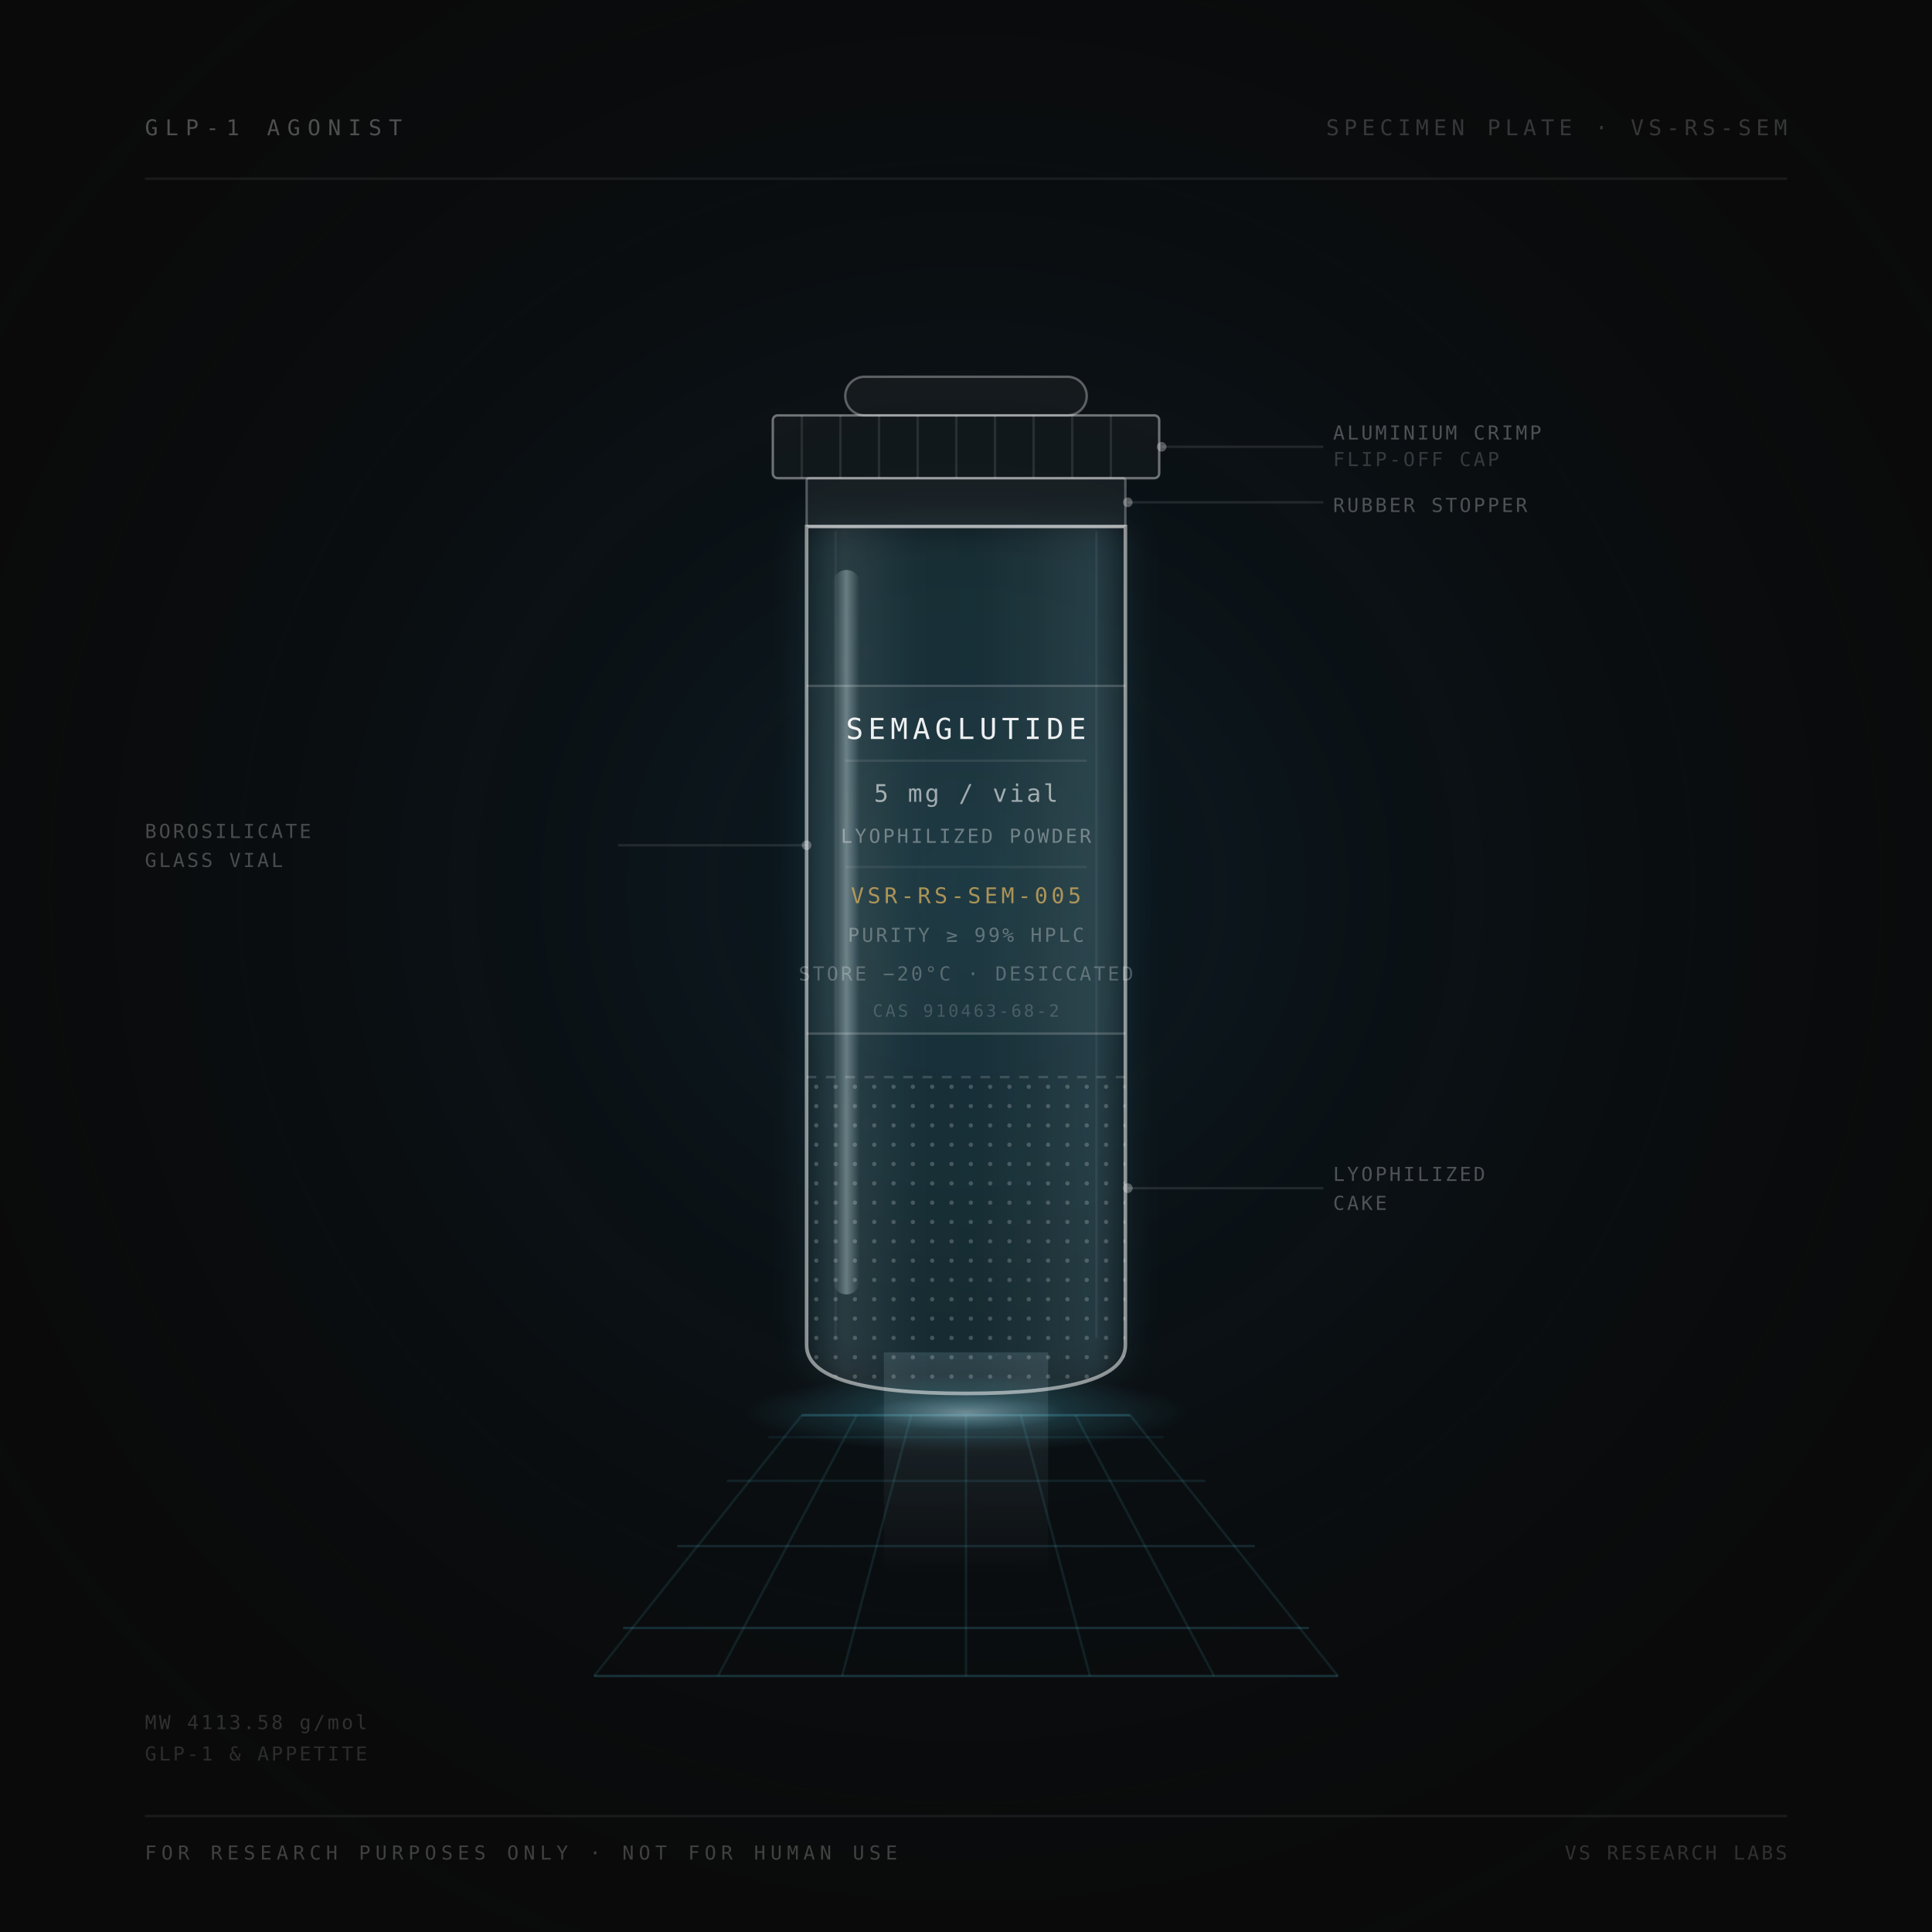
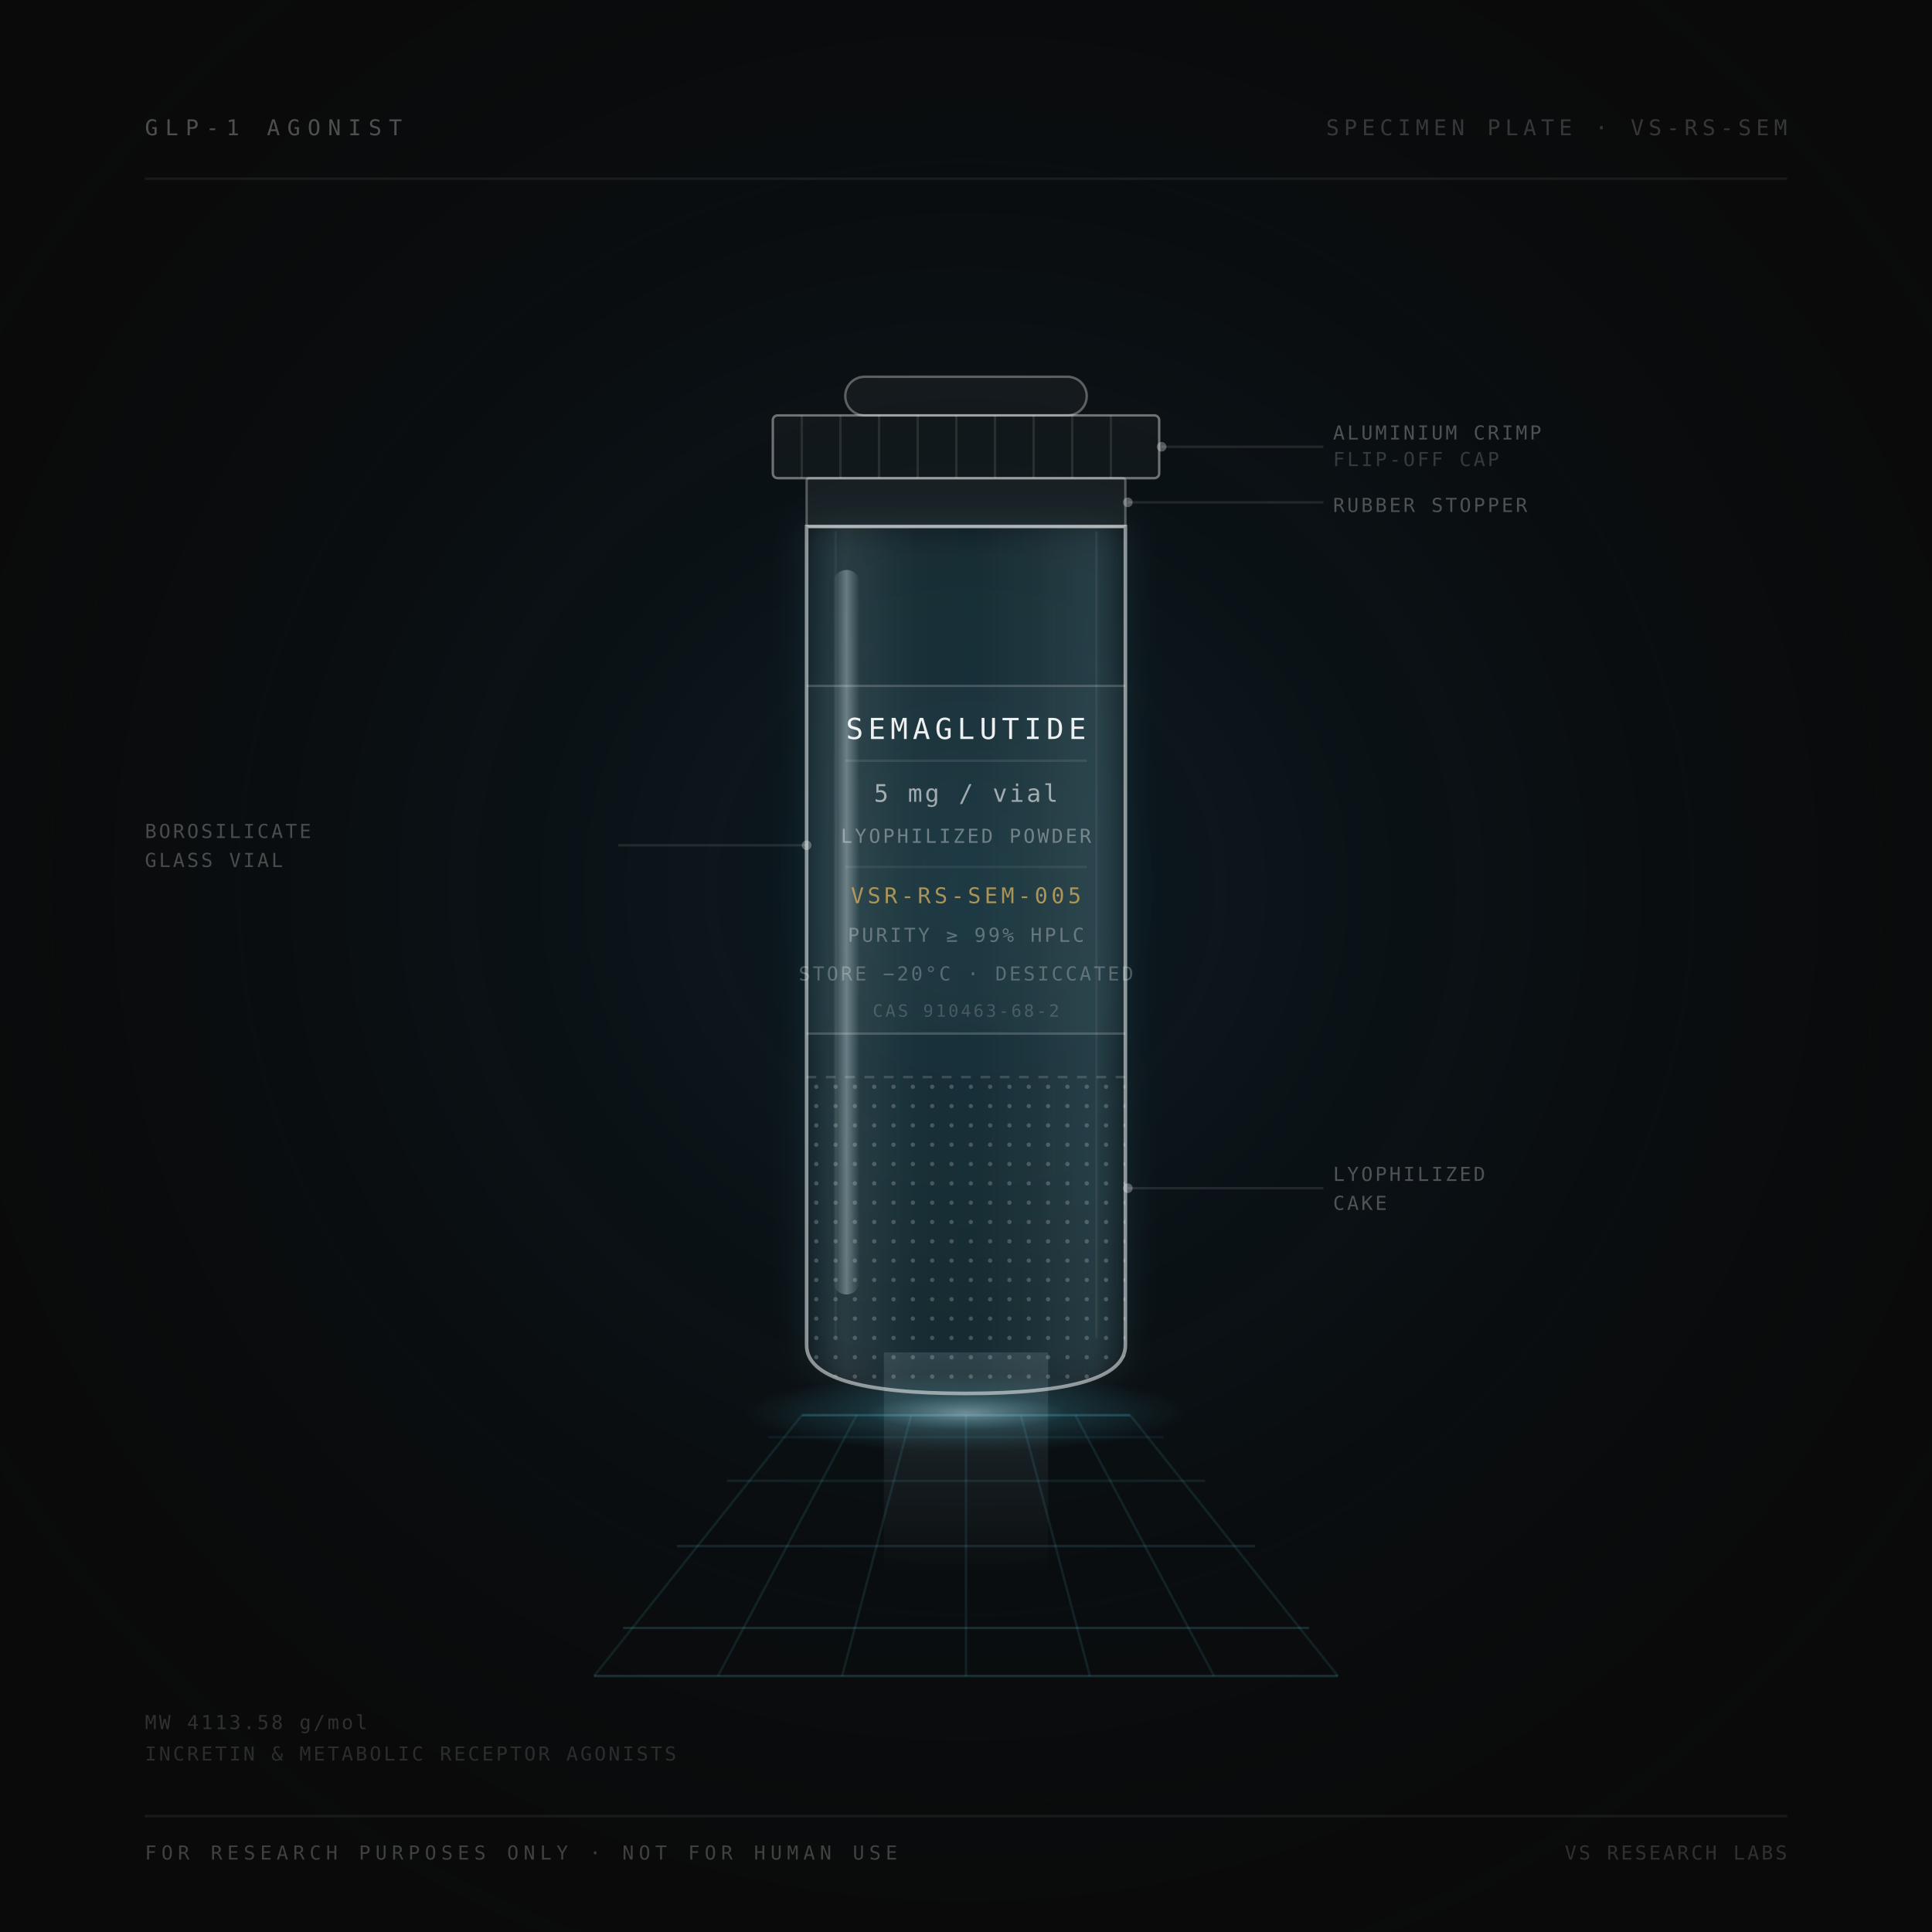
<svg xmlns="http://www.w3.org/2000/svg" viewBox="0 0 800 800">
  <defs>
    <pattern id="lyoDots" width="8" height="8" patternUnits="userSpaceOnUse">
      <circle cx="2" cy="2" r="0.9" fill="rgba(255,255,255,0.2)" />
    </pattern>
    <clipPath id="vialFill">
      <path d="M333 446 L333 557 Q333 576 400 576 Q467 576 467 557 L467 446 Z" />
    </clipPath>
    <radialGradient id="bgDepth" cx="0.5" cy="0.46" r="0.62">
      <stop offset="0" stop-color="#0e2a38" stop-opacity="0.55" />
      <stop offset="0.55" stop-color="#0a1822" stop-opacity="0.28" />
      <stop offset="1" stop-color="#0a0a0a" stop-opacity="0" />
    </radialGradient>
    <radialGradient id="floorPool" cx="0.5" cy="0.5" r="0.5">
      <stop offset="0" stop-color="#bfeffd" stop-opacity="0.5" />
      <stop offset="0.45" stop-color="#5EDDF6" stop-opacity="0.16" />
      <stop offset="1" stop-color="#5EDDF6" stop-opacity="0" />
    </radialGradient>
    <linearGradient id="glassBody" x1="0" y1="0" x2="1" y2="0">
      <stop offset="0" stop-color="#ffffff" stop-opacity="0.02" />
      <stop offset="0.12" stop-color="#ffffff" stop-opacity="0.085" />
      <stop offset="0.34" stop-color="#ffffff" stop-opacity="0.015" />
      <stop offset="0.52" stop-color="#ffffff" stop-opacity="0.008" />
      <stop offset="0.72" stop-color="#ffffff" stop-opacity="0.04" />
      <stop offset="0.9" stop-color="#cdeefb" stop-opacity="0.09" />
      <stop offset="1" stop-color="#ffffff" stop-opacity="0.02" />
    </linearGradient>
    <linearGradient id="spec" x1="0" y1="0" x2="1" y2="0">
      <stop offset="0" stop-color="#eafdff" stop-opacity="0" />
      <stop offset="0.5" stop-color="#eafdff" stop-opacity="0.55" />
      <stop offset="1" stop-color="#eafdff" stop-opacity="0" />
    </linearGradient>
    <linearGradient id="reflFade" x1="0" y1="0" x2="0" y2="1">
      <stop offset="0" stop-color="#cdeefb" stop-opacity="0.13" />
      <stop offset="1" stop-color="#cdeefb" stop-opacity="0" />
    </linearGradient>
    <filter id="vglow" x="-60%" y="-60%" width="220%" height="220%">
      <feGaussianBlur stdDeviation="7" />
    </filter>
  </defs>
  <rect width="800" height="800" fill="#0a0a0a" />
  <rect width="800" height="800" fill="url(#bgDepth)" />
  <line x1="60" y1="74" x2="740" y2="74" stroke="rgba(255,255,255,0.07)" stroke-width="1" />
  <text x="60" y="56" font-family="monospace" font-size="9" fill="rgba(255,255,255,0.28)" letter-spacing="3">GLP-1 AGONIST</text>
  <text x="740" y="56" font-family="monospace" font-size="9" fill="rgba(255,255,255,0.18)" letter-spacing="2" text-anchor="end">SPECIMEN PLATE · VS-RS-SEM</text>
  <g class="pad">
    <line x1="332" y1="586" x2="468" y2="586" stroke="#5EDDF6" stroke-opacity="0.22" stroke-width="1" />
    <line x1="332.0" y1="586" x2="246.0" y2="694" stroke="#5EDDF6" stroke-opacity="0.10" stroke-width="1" />
    <line x1="354.7" y1="586" x2="297.3" y2="694" stroke="#5EDDF6" stroke-opacity="0.10" stroke-width="1" />
    <line x1="377.3" y1="586" x2="348.7" y2="694" stroke="#5EDDF6" stroke-opacity="0.10" stroke-width="1" />
    <line x1="400.0" y1="586" x2="400.0" y2="694" stroke="#5EDDF6" stroke-opacity="0.10" stroke-width="1" />
    <line x1="422.7" y1="586" x2="451.3" y2="694" stroke="#5EDDF6" stroke-opacity="0.10" stroke-width="1" />
    <line x1="445.3" y1="586" x2="502.7" y2="694" stroke="#5EDDF6" stroke-opacity="0.10" stroke-width="1" />
    <line x1="468.0" y1="586" x2="554.0" y2="694" stroke="#5EDDF6" stroke-opacity="0.10" stroke-width="1" />
    <line x1="318.2" y1="595.1" x2="481.8" y2="595.1" stroke="#5EDDF6" stroke-opacity="0.071" stroke-width="1" />
    <line x1="301.0" y1="613.2" x2="499.0" y2="613.2" stroke="#5EDDF6" stroke-opacity="0.097" stroke-width="1" />
    <line x1="280.4" y1="640.2" x2="519.6" y2="640.2" stroke="#5EDDF6" stroke-opacity="0.128" stroke-width="1" />
    <line x1="258.0" y1="674.1" x2="542.0" y2="674.1" stroke="#5EDDF6" stroke-opacity="0.162" stroke-width="1" />
    <line x1="246.0" y1="694.0" x2="554.0" y2="694.0" stroke="#5EDDF6" stroke-opacity="0.180" stroke-width="1" />
  </g>
  <path d="M334 218 L334 557 Q334 577 400 577 Q466 577 466 557 L466 218 Z" fill="#5EDDF6" opacity="0.12" filter="url(#vglow)" />
  <ellipse cx="400" cy="585" rx="92" ry="16" fill="url(#floorPool)" />
  <rect x="366" y="560" width="68" height="92" fill="url(#reflFade)" />
  <rect x="350" y="156" width="100" height="16" rx="8" fill="rgba(255,255,255,0.04)" stroke="rgba(255,255,255,0.32)" stroke-width="1" />
  <rect x="320" y="172" width="160" height="26" rx="2" fill="rgba(255,255,255,0.03)" stroke="rgba(255,255,255,0.4)" stroke-width="1" />
  <line x1="332" y1="172" x2="332" y2="198" stroke="rgba(255,255,255,0.1)" stroke-width="1" />
  <line x1="348" y1="172" x2="348" y2="198" stroke="rgba(255,255,255,0.1)" stroke-width="1" />
  <line x1="364" y1="172" x2="364" y2="198" stroke="rgba(255,255,255,0.1)" stroke-width="1" />
  <line x1="380" y1="172" x2="380" y2="198" stroke="rgba(255,255,255,0.1)" stroke-width="1" />
  <line x1="396" y1="172" x2="396" y2="198" stroke="rgba(255,255,255,0.1)" stroke-width="1" />
  <line x1="412" y1="172" x2="412" y2="198" stroke="rgba(255,255,255,0.1)" stroke-width="1" />
  <line x1="428" y1="172" x2="428" y2="198" stroke="rgba(255,255,255,0.1)" stroke-width="1" />
  <line x1="444" y1="172" x2="444" y2="198" stroke="rgba(255,255,255,0.1)" stroke-width="1" />
  <line x1="460" y1="172" x2="460" y2="198" stroke="rgba(255,255,255,0.1)" stroke-width="1" />
  <rect x="334" y="198" width="132" height="20" rx="1" fill="rgba(255,255,255,0.06)" stroke="rgba(255,255,255,0.28)" stroke-width="1" />
  <path d="M334 218 L334 557 Q334 577 400 577 Q466 577 466 557 L466 218 Z" fill="url(#glassBody)" stroke="rgba(255,255,255,0.52)" stroke-width="1.5" />
  <rect x="345" y="236" width="11" height="300" rx="5.5" fill="url(#spec)" opacity="0.6" />
  <line x1="346" y1="220" x2="346" y2="554" stroke="rgba(255,255,255,0.05)" stroke-width="1" />
  <line x1="454" y1="220" x2="454" y2="554" stroke="rgba(255,255,255,0.06)" stroke-width="1" />
  <line x1="334" y1="446" x2="466" y2="446" stroke="rgba(255,255,255,0.16)" stroke-width="1" stroke-dasharray="4,4" />
  <rect x="334" y="447" width="132" height="128" fill="url(#lyoDots)" clip-path="url(#vialFill)" />
  <rect x="334" y="284" width="132" height="144" fill="rgba(255,255,255,0.025)" />
  <line x1="334" y1="284" x2="466" y2="284" stroke="rgba(255,255,255,0.18)" stroke-width="1" />
  <line x1="334" y1="428" x2="466" y2="428" stroke="rgba(255,255,255,0.18)" stroke-width="1" />
  <text x="400" y="306" font-family="monospace" font-size="12" font-weight="500" fill="rgba(255,255,255,0.92)" letter-spacing="2" text-anchor="middle">SEMAGLUTIDE</text>
  <line x1="350" y1="315" x2="450" y2="315" stroke="rgba(255,255,255,0.09)" stroke-width="1" />
  <text x="400" y="332" font-family="monospace" font-size="10" fill="rgba(255,255,255,0.58)" letter-spacing="1" text-anchor="middle">5 mg / vial</text>
  <text x="400" y="349" font-family="monospace" font-size="8" fill="rgba(255,255,255,0.36)" letter-spacing="1" text-anchor="middle">LYOPHILIZED POWDER</text>
  <line x1="350" y1="359" x2="450" y2="359" stroke="rgba(255,255,255,0.07)" stroke-width="1" />
  <text x="400" y="374" font-family="monospace" font-size="9" fill="#C4A35A" letter-spacing="1.5" text-anchor="middle" opacity="0.85">VSR-RS-SEM-005</text>
  <text x="400" y="390" font-family="monospace" font-size="8" fill="rgba(255,255,255,0.3)" letter-spacing="1" text-anchor="middle">PURITY ≥ 99% HPLC</text>
  <text x="400" y="406" font-family="monospace" font-size="8" fill="rgba(255,255,255,0.26)" letter-spacing="1" text-anchor="middle">STORE −20°C · DESICCATED</text>
  <text x="400" y="421" font-family="monospace" font-size="7" fill="rgba(255,255,255,0.18)" letter-spacing="1" text-anchor="middle">CAS 910463-68-2</text>
  <line x1="481" y1="185" x2="548" y2="185" stroke="rgba(255,255,255,0.1)" stroke-width="1" />
  <circle cx="481" cy="185" r="2" fill="rgba(255,255,255,0.3)" />
  <text x="552" y="182" font-family="monospace" font-size="8" fill="rgba(255,255,255,0.28)" letter-spacing="1">ALUMINIUM CRIMP</text>
  <text x="552" y="193" font-family="monospace" font-size="8" fill="rgba(255,255,255,0.18)" letter-spacing="1">FLIP-OFF CAP</text>
  <line x1="467" y1="208" x2="548" y2="208" stroke="rgba(255,255,255,0.1)" stroke-width="1" />
  <circle cx="467" cy="208" r="2" fill="rgba(255,255,255,0.3)" />
  <text x="552" y="212" font-family="monospace" font-size="8" fill="rgba(255,255,255,0.28)" letter-spacing="1">RUBBER STOPPER</text>
  <line x1="467" y1="492" x2="548" y2="492" stroke="rgba(255,255,255,0.1)" stroke-width="1" />
  <circle cx="467" cy="492" r="2" fill="rgba(255,255,255,0.3)" />
  <text x="552" y="489" font-family="monospace" font-size="8" fill="rgba(255,255,255,0.28)" letter-spacing="1">LYOPHILIZED</text>
  <text x="552" y="501" font-family="monospace" font-size="8" fill="rgba(255,255,255,0.28)" letter-spacing="1">CAKE</text>
  <line x1="334" y1="350" x2="256" y2="350" stroke="rgba(255,255,255,0.1)" stroke-width="1" />
  <circle cx="334" cy="350" r="2" fill="rgba(255,255,255,0.3)" />
  <text x="60" y="347" font-family="monospace" font-size="8" fill="rgba(255,255,255,0.26)" letter-spacing="1">BOROSILICATE</text>
  <text x="60" y="359" font-family="monospace" font-size="8" fill="rgba(255,255,255,0.26)" letter-spacing="1">GLASS VIAL</text>
  <text x="60" y="716" font-family="monospace" font-size="8" fill="rgba(255,255,255,0.16)" letter-spacing="1">MW 4113.58 g/mol</text>
-   <text x="60" y="729" font-family="monospace" font-size="8" fill="rgba(255,255,255,0.14)" letter-spacing="1">GLP-1 &amp; APPETITE</text>
+   <text x="60" y="729" font-family="monospace" font-size="8" fill="rgba(255,255,255,0.14)" letter-spacing="1">INCRETIN &amp; METABOLIC RECEPTOR AGONISTS</text>
  <line x1="60" y1="752" x2="740" y2="752" stroke="rgba(255,255,255,0.07)" stroke-width="1" />
  <text x="60" y="770" font-family="monospace" font-size="8" fill="rgba(255,255,255,0.22)" letter-spacing="2">FOR RESEARCH PURPOSES ONLY · NOT FOR HUMAN USE</text>
  <text x="740" y="770" font-family="monospace" font-size="8" fill="rgba(255,255,255,0.16)" letter-spacing="1" text-anchor="end">VS RESEARCH LABS</text>
</svg>
